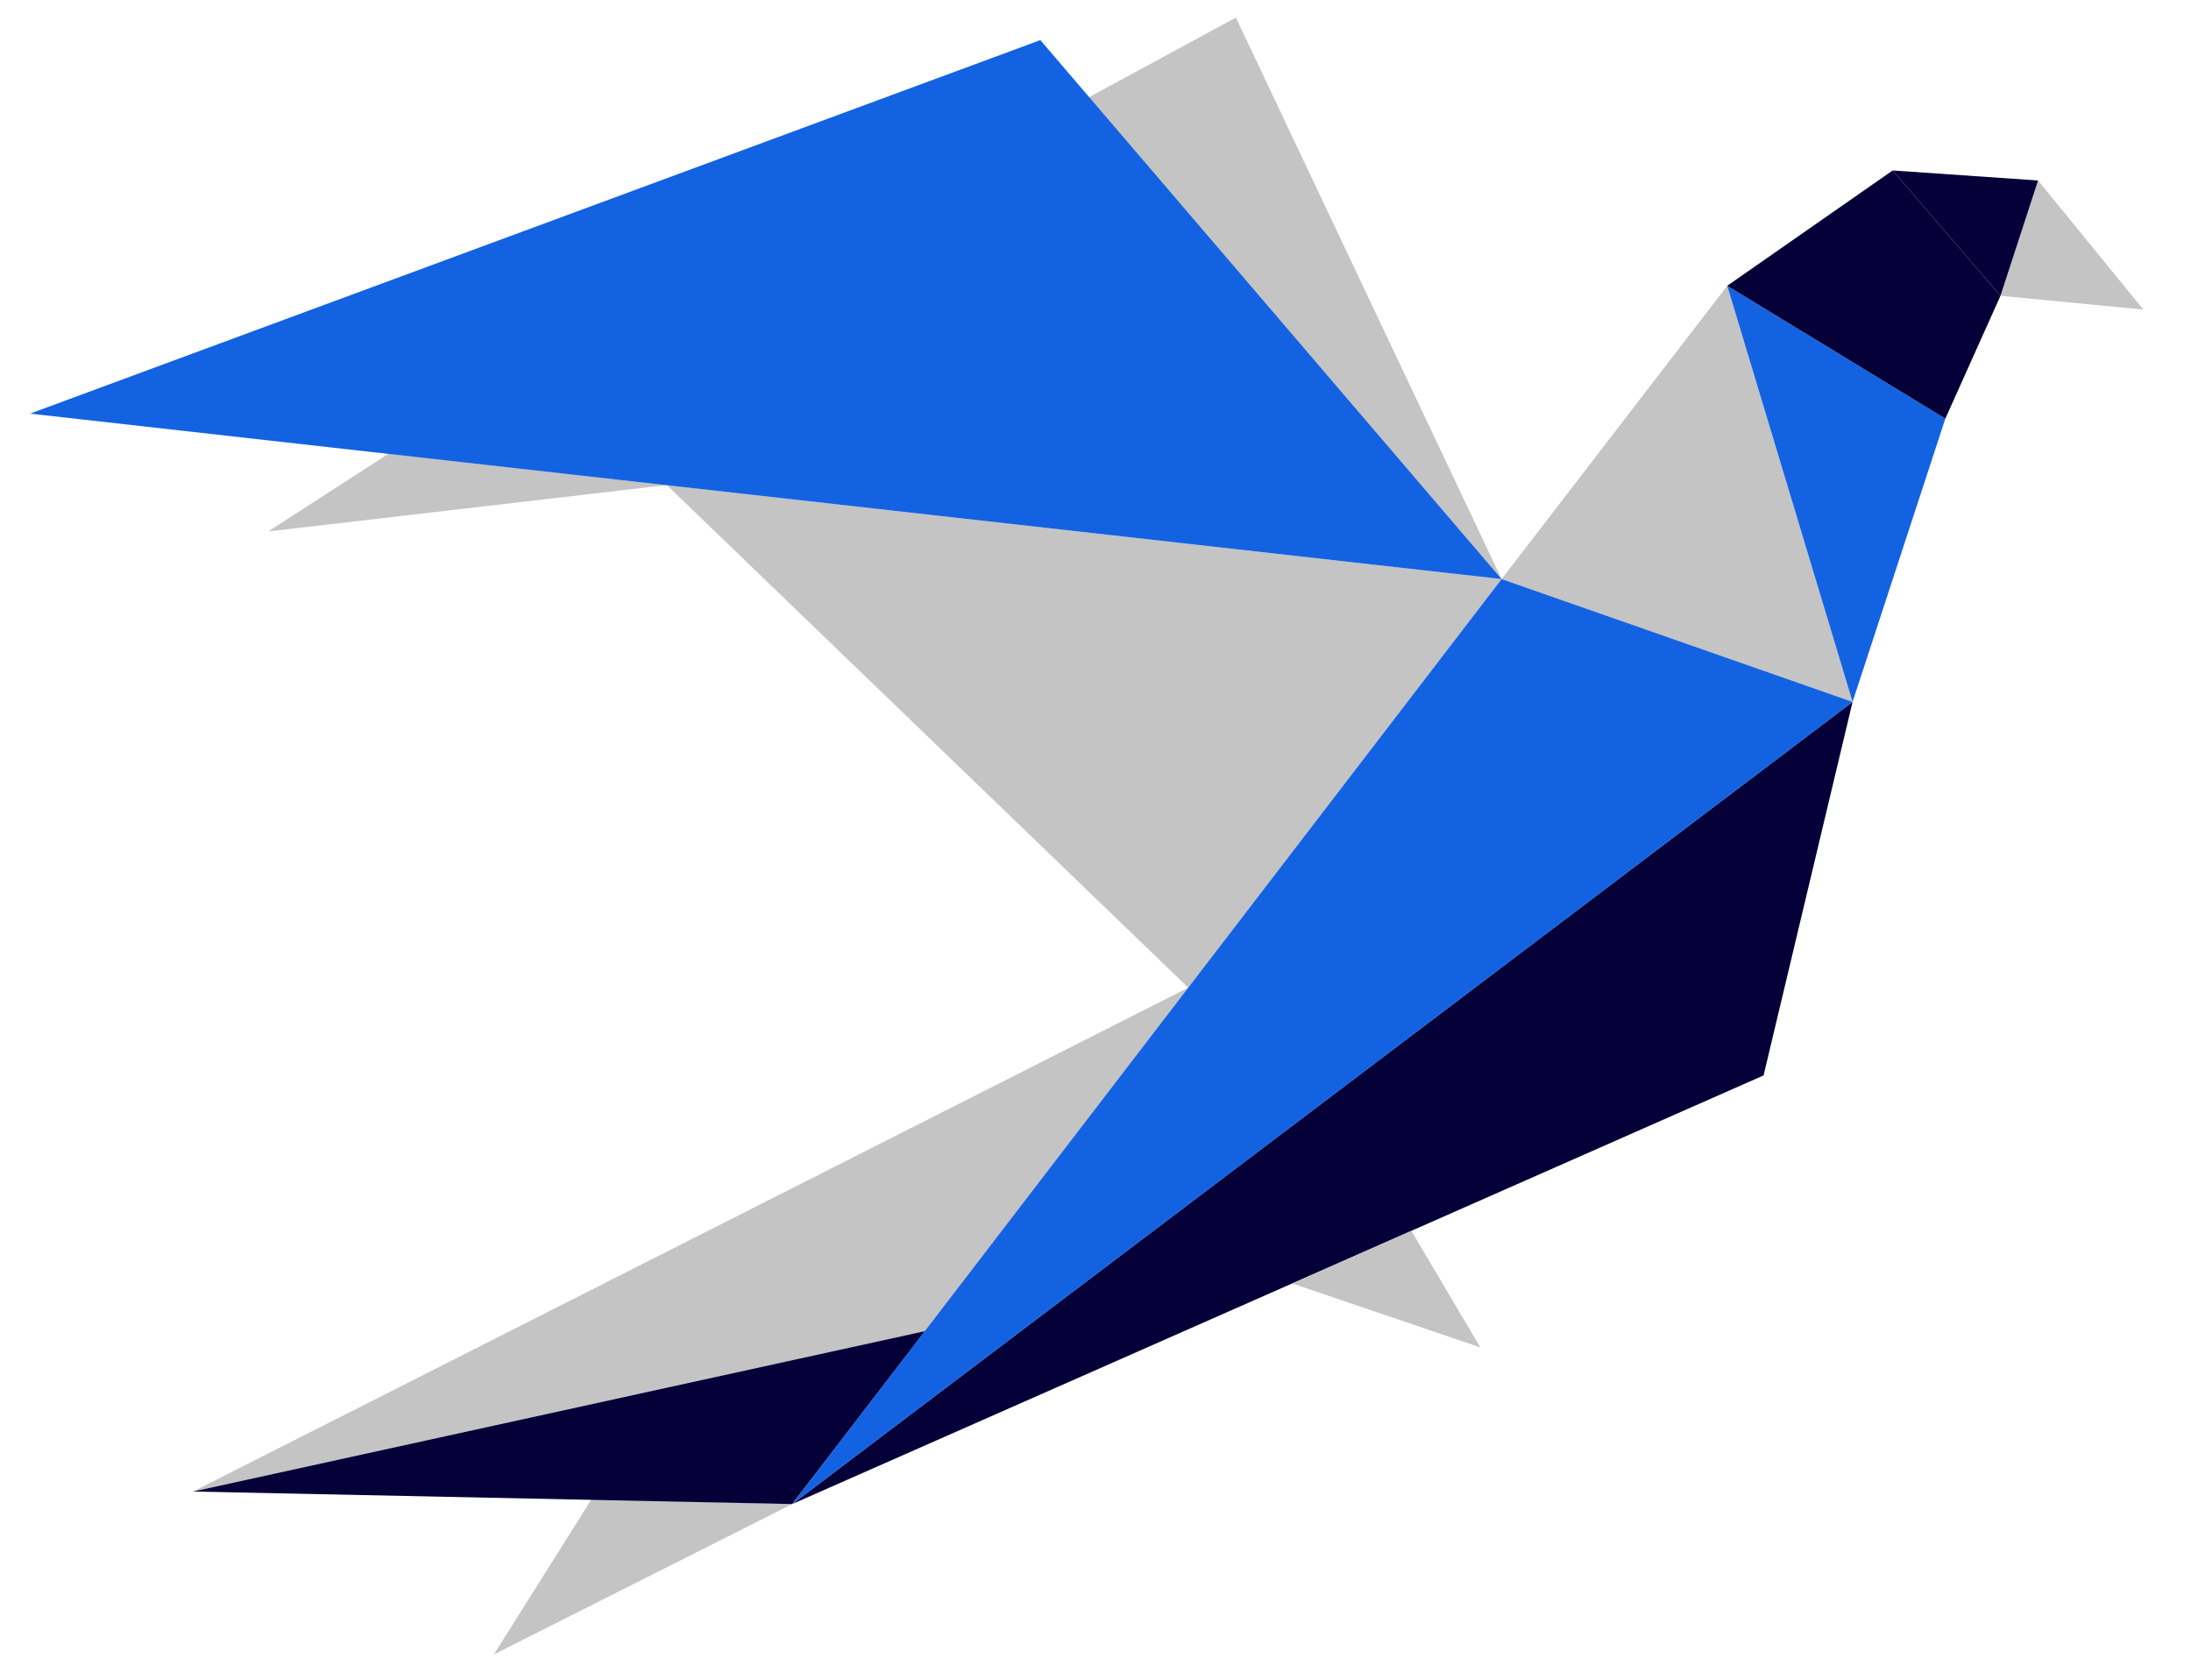
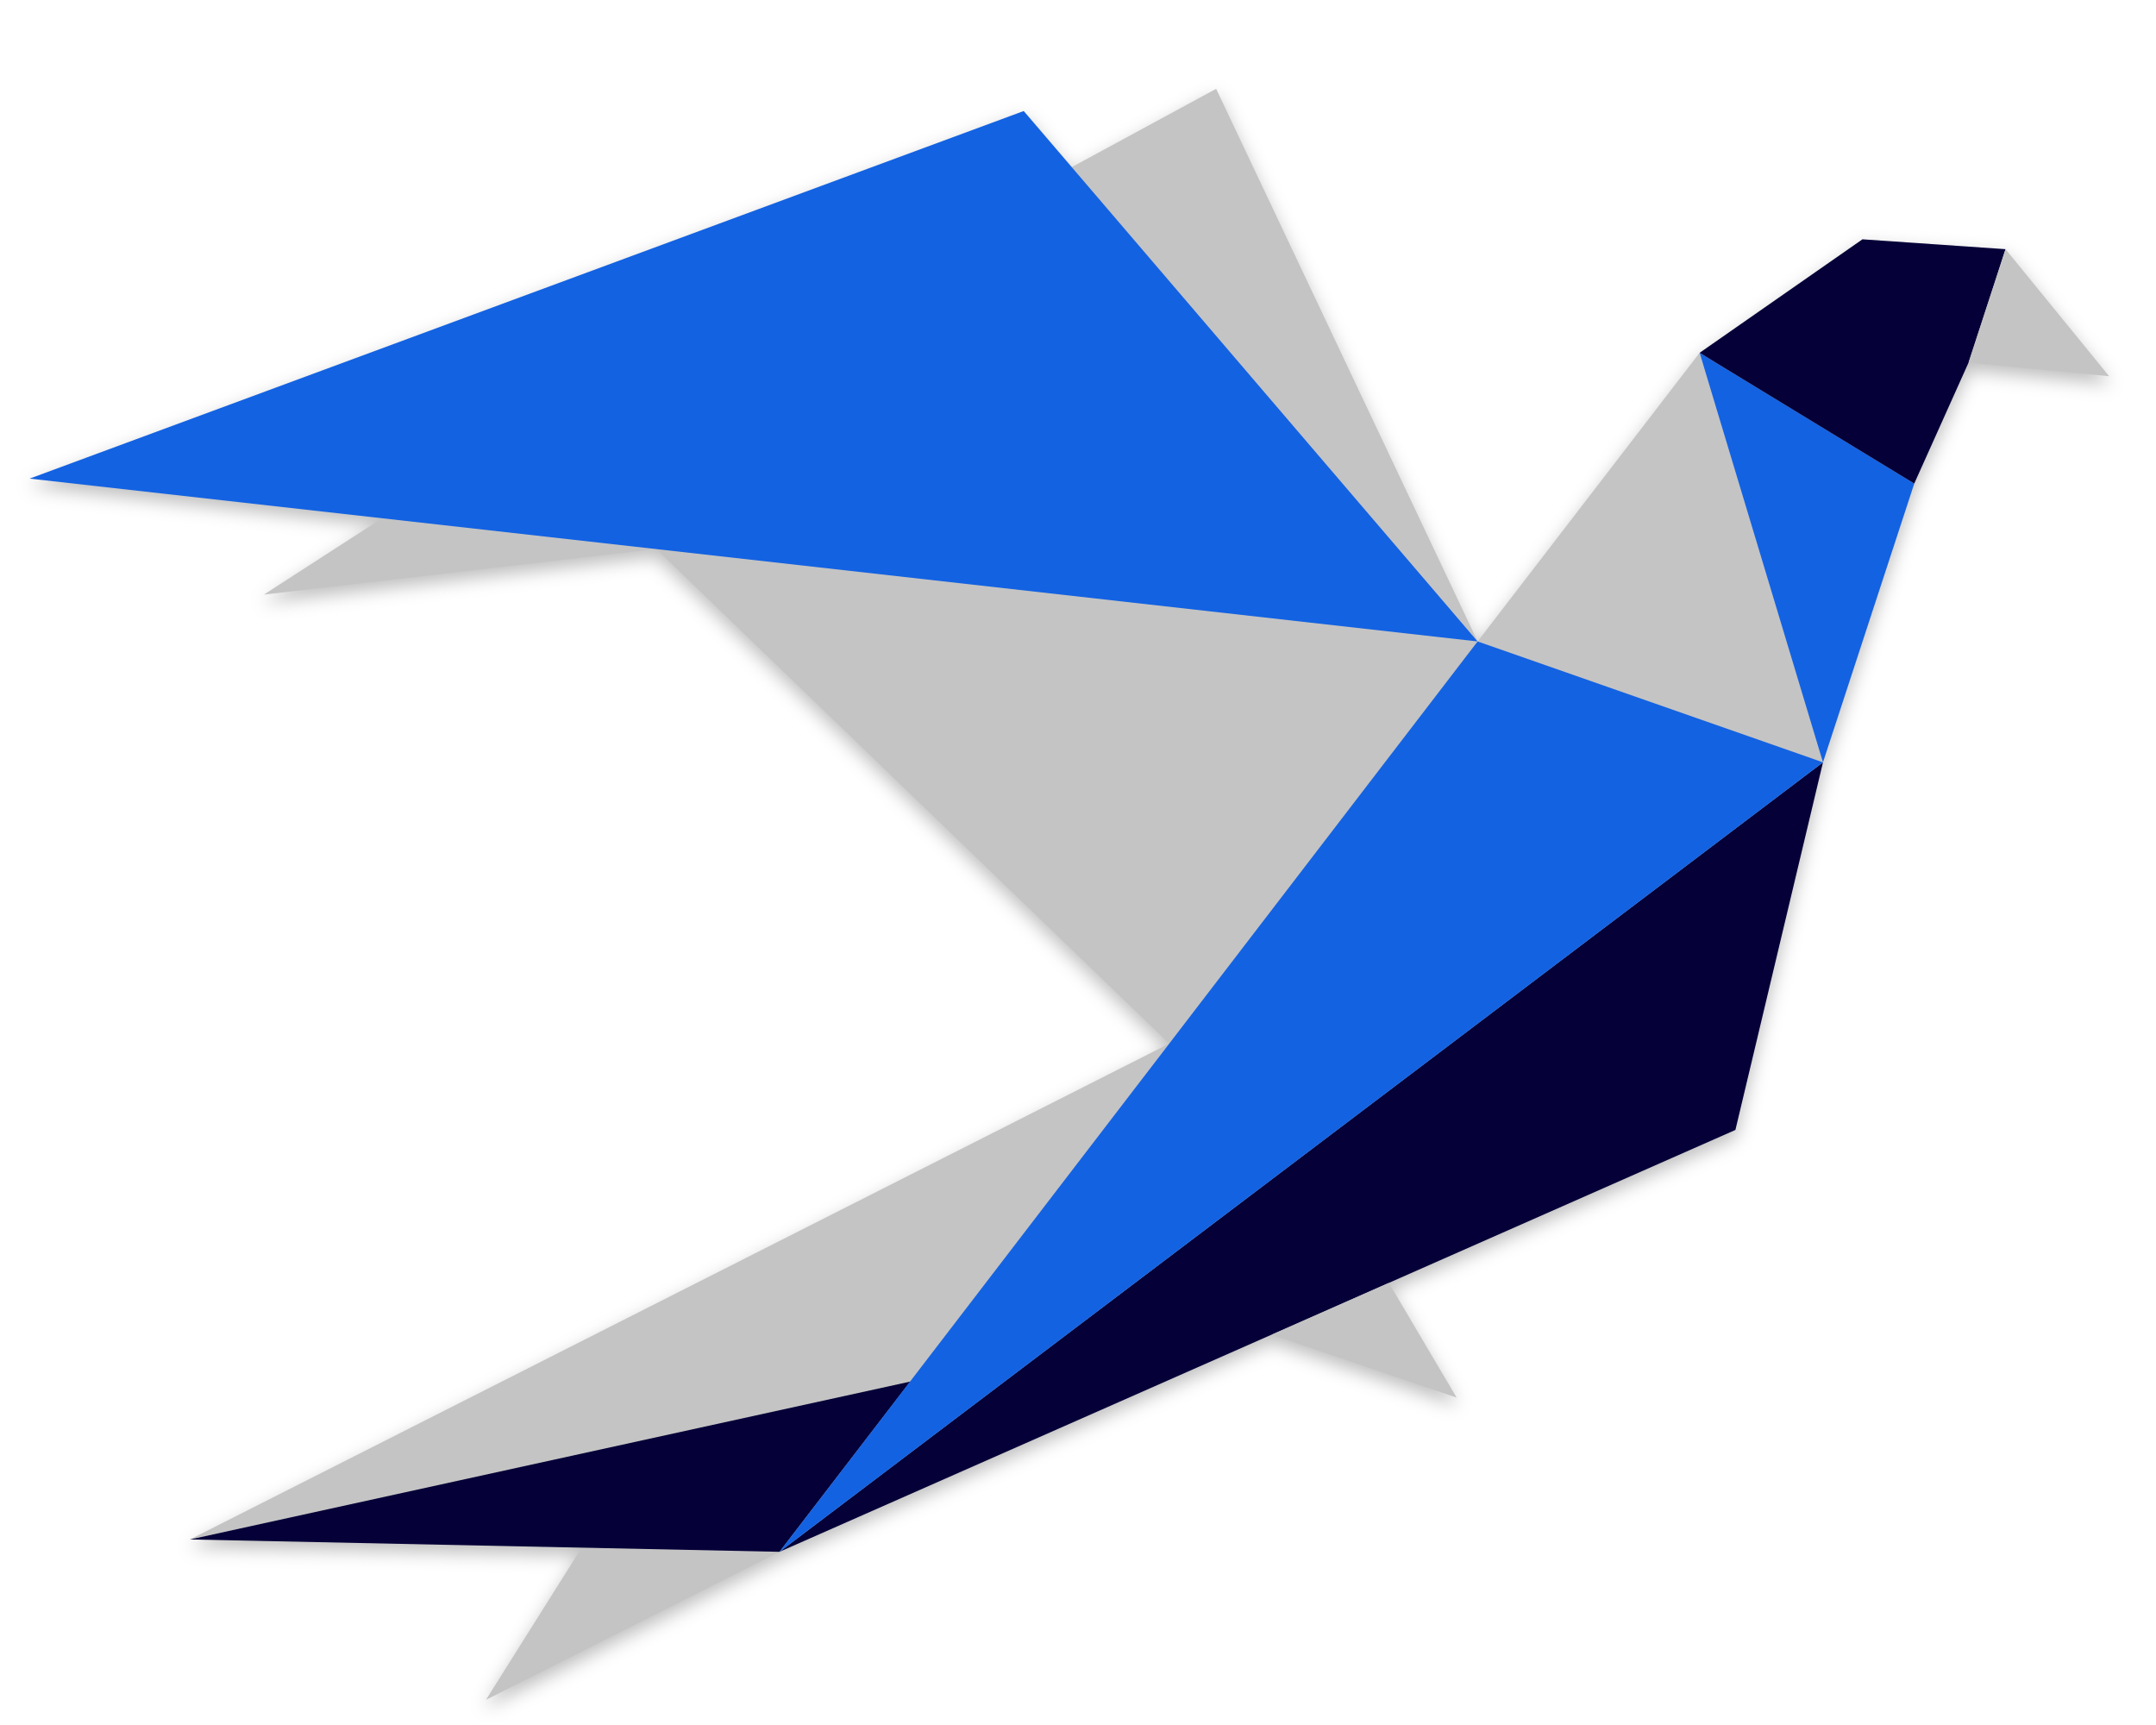
- <svg xmlns="http://www.w3.org/2000/svg" width="874" height="670" viewBox="0 0 874 670" fill="none">
-   <g>
-     <path d="M155 181L266 193.5L107 212L155 181Z" fill="#C4C4C4" />
-     <path d="M493 7L599 231L434 39L493 7Z" fill="#C4C4C4" />
-     <path d="M689 114L739 280L599 231L689 114Z" fill="#C4C4C4" />
-     <path d="M689 114L776 167L739 280L689 114Z" fill="#1362E2" />
-     <path d="M755 68L798 118L776 167L689 114L755 68Z" fill="#050038" />
-     <path d="M813 72L855 123.5L798 118L813 72Z" fill="#C4C4C4" />
-     <path d="M599 231L474 394L266 193.5L599 231Z" fill="#C4C4C4" />
-     <path d="M739 280L703.5 429L316 600L739 280Z" fill="#050038" />
-     <path d="M474 394L369 531L77 595L474 394Z" fill="#C4C4C4" />
-     <path d="M563 491L590.5 537.5L515.5 512L563 491Z" fill="#C4C4C4" />
-     <path d="M236 598L316 600L197 660L236 598Z" fill="#C4C4C4" />
-     <path d="M813 72L798 118L755 68L813 72Z" fill="#050038" />
-     <path d="M369 531L316 600L77 595L369 531Z" fill="#050038" />
-     <path d="M599 231L739 280L316 600L599 231Z" fill="#1362E2" />
-     <path d="M415 16L599 231L12 165L415 16Z" fill="#1362E2" />
+ <svg xmlns="http://www.w3.org/2000/svg" width="874" height="699" viewBox="0 0 874 699" fill="none">
+   <g filter="url(#filter0_d)">
+     <path d="M155 210L266 222.5L107 241L155 210Z" fill="#C4C4C4" />
+     <path d="M493 36L599 260L434 68L493 36Z" fill="#C4C4C4" />
+     <path d="M689 143L739 309L599 260L689 143Z" fill="#C4C4C4" />
+     <path d="M689 143L776 196L739 309L689 143Z" fill="#1362E2" />
+     <path d="M755 97L813 101L798 147L776 196L689 143L755 97Z" fill="#050038" />
+     <path d="M813 101L855 152.5L798 147L813 101Z" fill="#C4C4C4" />
+     <path d="M599 260L474 423L266 222.5L599 260Z" fill="#C4C4C4" />
+     <path d="M739 309L703.5 458L316 629L739 309Z" fill="#050038" />
+     <path d="M474 423L369 560L77 624L474 423Z" fill="#C4C4C4" />
+     <path d="M563 520L590.5 566.5L515.5 541L563 520Z" fill="#C4C4C4" />
+     <path d="M236 627L316 629L197 689L236 627Z" fill="#C4C4C4" />
+     <path d="M369 560L316 629L77 624L369 560Z" fill="#050038" />
+     <path d="M599 260L739 309L316 629L599 260Z" fill="#1362E2" />
+     <path d="M415 45L599 260L12 194L415 45Z" fill="#1362E2" />
  </g>
  <defs>
-     <filter id="filter0_d" x="-7" y="-4" width="888" height="680" filterUnits="userSpaceOnUse" color-interpolation-filters="sRGB">
+     <filter id="filter0_d" x="-7" y="0.734" width="888" height="704.266" filterUnits="userSpaceOnUse" color-interpolation-filters="sRGB">
      <feFlood flood-opacity="0" result="BackgroundImageFix" />
      <feColorMatrix in="SourceAlpha" type="matrix" values="0 0 0 0 0 0 0 0 0 0 0 0 0 0 0 0 0 0 127 0" />
      <feOffset dy="3" />
      <feGaussianBlur stdDeviation="3.5" />
      <feColorMatrix type="matrix" values="0 0 0 0 0 0 0 0 0 0 0 0 0 0 0 0 0 0 0.25 0" />
      <feBlend mode="normal" in2="BackgroundImageFix" result="effect1_dropShadow" />
      <feBlend mode="normal" in="SourceGraphic" in2="effect1_dropShadow" result="shape" />
    </filter>
  </defs>
</svg>
